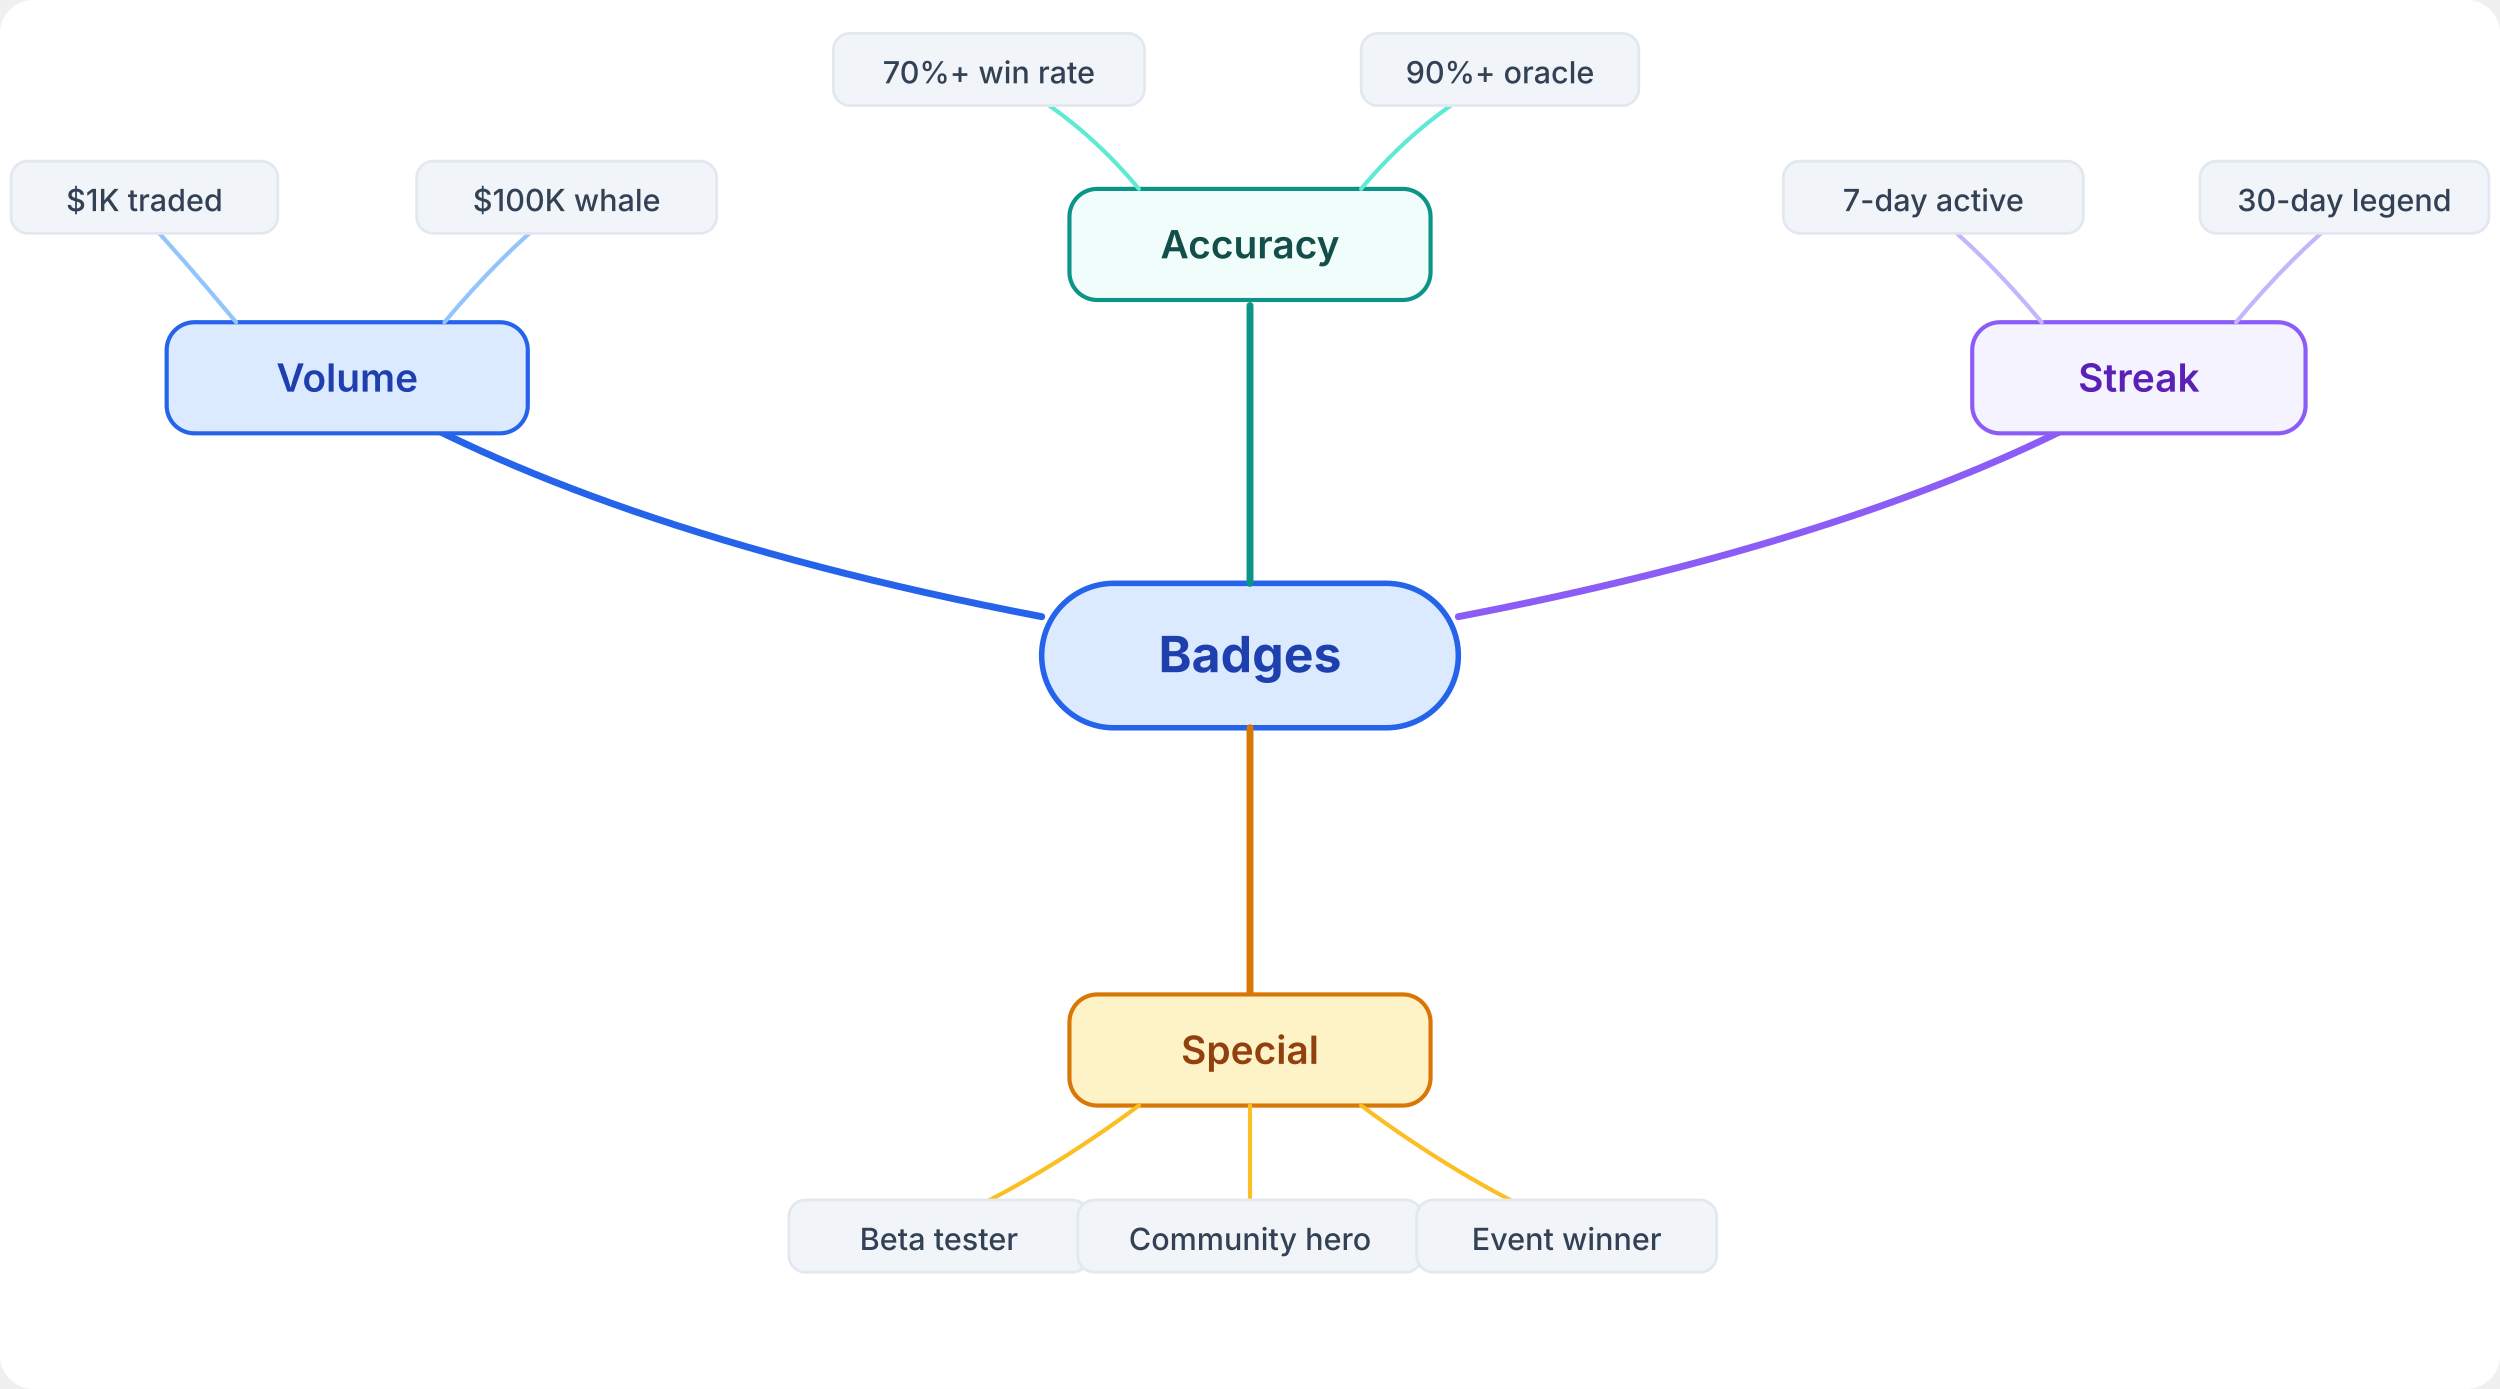
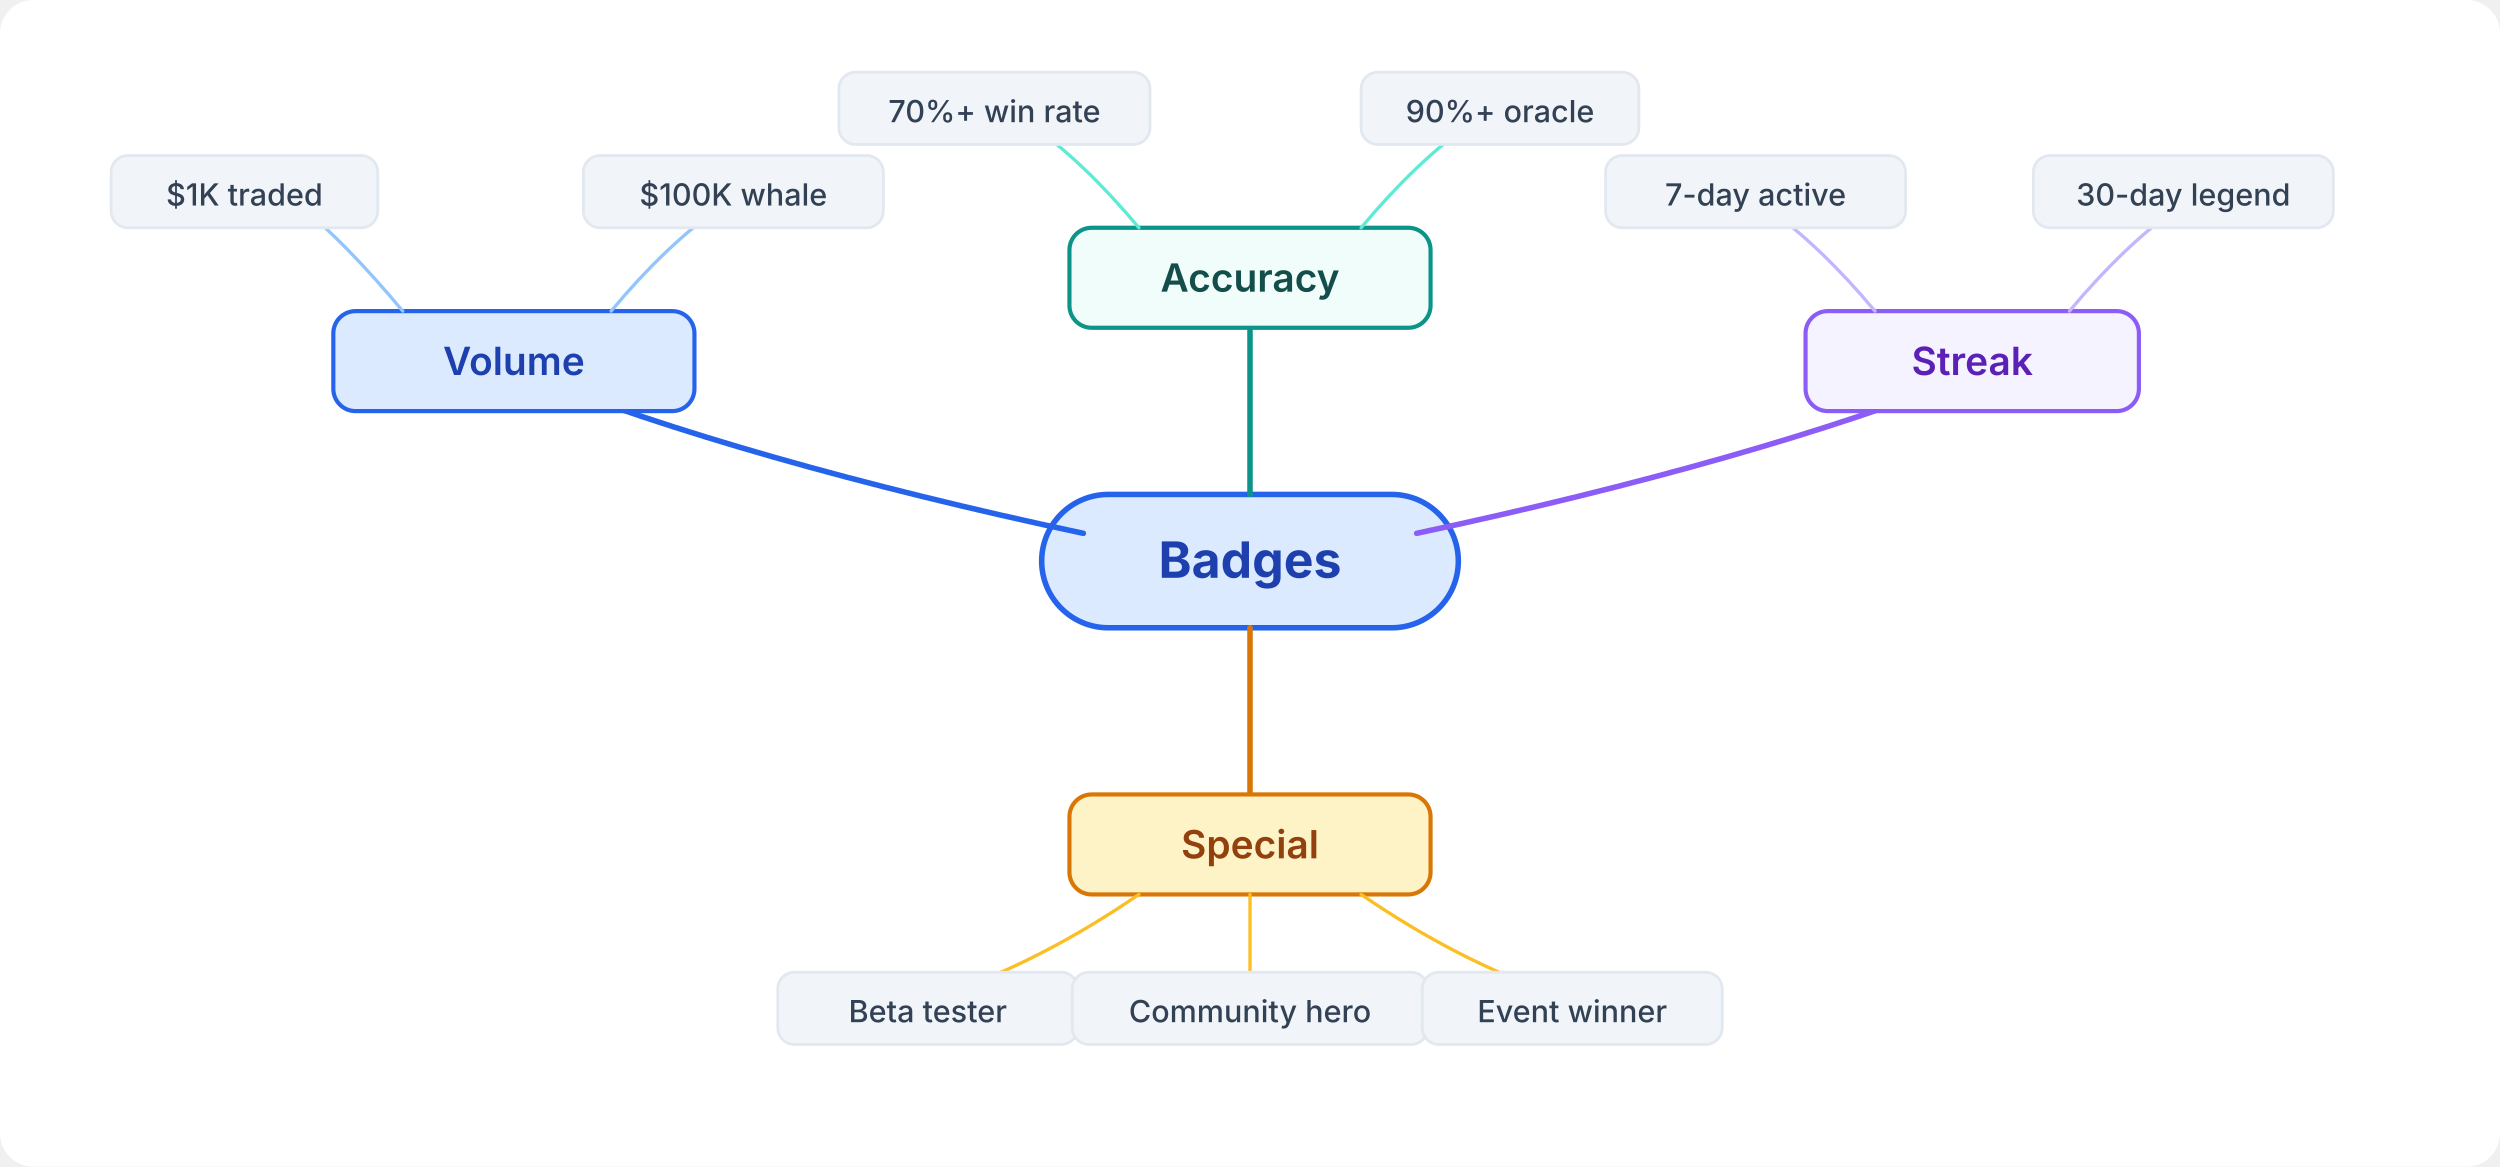
- <svg xmlns="http://www.w3.org/2000/svg" viewBox="0 0 900 500" font-family="Inter, system-ui, sans-serif">
-   <rect x="0" y="0" width="900" height="500" rx="12" fill="#ffffff" />
+ <svg xmlns="http://www.w3.org/2000/svg" viewBox="0 0 900 420" font-family="Inter, system-ui, sans-serif">
+   <rect x="0" y="0" width="900" height="420" rx="12" fill="#ffffff" />
  <style>
    .center { font-size: 18px; font-weight: 700; fill: #1e40af; }
    .l1 { font-size: 14px; font-weight: 600; }
    .l2 { font-size: 11px; font-weight: 500; fill: #334155; }
-     .branch { fill: none; stroke-width: 2.5; stroke-linecap: round; }
-     .twig { fill: none; stroke-width: 1.5; stroke-linecap: round; }
+     .branch { fill: none; stroke-width: 2; stroke-linecap: round; }
+     .twig { fill: none; stroke-width: 1.2; stroke-linecap: round; }
    .leaf { fill: #f1f5f9; stroke: #e2e8f0; stroke-width: 1; }
  </style>
-   <rect x="375" y="210" width="150" height="52" rx="26" fill="#dbeafe" stroke="#2563eb" stroke-width="2" />
-   <text class="center" x="450" y="242" text-anchor="middle">Badges</text>
-   <path class="branch" stroke="#2563eb" d="M375 222 C260 200, 180 170, 130 140" />
-   <rect x="60" y="116" width="130" height="40" rx="10" fill="#dbeafe" stroke="#2563eb" stroke-width="1.5" />
-   <text class="l1" fill="#1e40af" x="125" y="141" text-anchor="middle">Volume</text>
-   <path class="twig" stroke="#93c5fd" d="M85 116 Q65 92, 50 76" />
-   <rect x="4" y="58" width="96" height="26" rx="6" class="leaf" />
-   <text class="l2" x="52" y="76" text-anchor="middle">$1K traded</text>
-   <path class="twig" stroke="#93c5fd" d="M160 116 Q180 92, 200 76" />
-   <rect x="150" y="58" width="108" height="26" rx="6" class="leaf" />
-   <text class="l2" x="204" y="76" text-anchor="middle">$100K whale</text>
-   <path class="branch" stroke="#0d9488" d="M450 210 Q450 140, 450 110" />
-   <rect x="385" y="68" width="130" height="40" rx="10" fill="#f0fdfa" stroke="#0d9488" stroke-width="1.5" />
-   <text class="l1" fill="#134e4a" x="450" y="93" text-anchor="middle">Accuracy</text>
-   <path class="twig" stroke="#5eead4" d="M410 68 Q390 44, 365 30" />
-   <rect x="300" y="12" width="112" height="26" rx="6" class="leaf" />
-   <text class="l2" x="356" y="30" text-anchor="middle">70%+ win rate</text>
-   <path class="twig" stroke="#5eead4" d="M490 68 Q510 44, 535 30" />
-   <rect x="490" y="12" width="100" height="26" rx="6" class="leaf" />
-   <text class="l2" x="540" y="30" text-anchor="middle">90%+ oracle</text>
-   <path class="branch" stroke="#8b5cf6" d="M525 222 C640 200, 720 170, 770 140" />
-   <rect x="710" y="116" width="120" height="40" rx="10" fill="#f5f3ff" stroke="#8b5cf6" stroke-width="1.5" />
-   <text class="l1" fill="#5b21b6" x="770" y="141" text-anchor="middle">Streak</text>
-   <path class="twig" stroke="#c4b5fd" d="M735 116 Q715 92, 695 76" />
-   <rect x="642" y="58" width="108" height="26" rx="6" class="leaf" />
-   <text class="l2" x="696" y="76" text-anchor="middle">7-day active</text>
-   <path class="twig" stroke="#c4b5fd" d="M805 116 Q825 92, 845 76" />
-   <rect x="792" y="58" width="104" height="26" rx="6" class="leaf" />
-   <text class="l2" x="844" y="76" text-anchor="middle">30-day legend</text>
-   <path class="branch" stroke="#d97706" d="M450 262 Q450 340, 450 360" />
-   <rect x="385" y="358" width="130" height="40" rx="10" fill="#fef3c7" stroke="#d97706" stroke-width="1.5" />
-   <text class="l1" fill="#92400e" x="450" y="383" text-anchor="middle">Special</text>
-   <path class="twig" stroke="#fbbf24" d="M410 398 Q375 424, 340 440" />
-   <rect x="284" y="432" width="108" height="26" rx="6" class="leaf" />
-   <text class="l2" x="338" y="450" text-anchor="middle">Beta tester</text>
-   <path class="twig" stroke="#fbbf24" d="M450 398 Q450 424, 450 440" />
-   <rect x="388" y="432" width="124" height="26" rx="6" class="leaf" />
-   <text class="l2" x="450" y="450" text-anchor="middle">Community hero</text>
-   <path class="twig" stroke="#fbbf24" d="M490 398 Q525 424, 560 440" />
-   <rect x="510" y="432" width="108" height="26" rx="6" class="leaf" />
-   <text class="l2" x="564" y="450" text-anchor="middle">Event winner</text>
+   <rect x="375" y="178" width="150" height="48" rx="24" fill="#dbeafe" stroke="#2563eb" stroke-width="2" />
+   <text class="center" x="450" y="208" text-anchor="middle">Badges</text>
+   <path class="branch" stroke="#2563eb" d="M390 192 C310 175, 240 155, 190 135" />
+   <rect x="120" y="112" width="130" height="36" rx="8" fill="#dbeafe" stroke="#2563eb" stroke-width="1.5" />
+   <text class="l1" fill="#1e40af" x="185" y="135" text-anchor="middle">Volume</text>
+   <path class="twig" stroke="#93c5fd" d="M145 112 Q125 88, 108 74" />
+   <rect x="40" y="56" width="96" height="26" rx="6" class="leaf" />
+   <text class="l2" x="88" y="74" text-anchor="middle">$1K traded</text>
+   <path class="twig" stroke="#93c5fd" d="M220 112 Q240 88, 260 74" />
+   <rect x="210" y="56" width="108" height="26" rx="6" class="leaf" />
+   <text class="l2" x="264" y="74" text-anchor="middle">$100K whale</text>
+   <path class="branch" stroke="#0d9488" d="M450 178 Q450 138, 450 118" />
+   <rect x="385" y="82" width="130" height="36" rx="8" fill="#f0fdfa" stroke="#0d9488" stroke-width="1.5" />
+   <text class="l1" fill="#134e4a" x="450" y="105" text-anchor="middle">Accuracy</text>
+   <path class="twig" stroke="#5eead4" d="M410 82 Q390 58, 370 44" />
+   <rect x="302" y="26" width="112" height="26" rx="6" class="leaf" />
+   <text class="l2" x="358" y="44" text-anchor="middle">70%+ win rate</text>
+   <path class="twig" stroke="#5eead4" d="M490 82 Q510 58, 530 44" />
+   <rect x="490" y="26" width="100" height="26" rx="6" class="leaf" />
+   <text class="l2" x="540" y="44" text-anchor="middle">90%+ oracle</text>
+   <path class="branch" stroke="#8b5cf6" d="M510 192 C590 175, 660 155, 710 135" />
+   <rect x="650" y="112" width="120" height="36" rx="8" fill="#f5f3ff" stroke="#8b5cf6" stroke-width="1.5" />
+   <text class="l1" fill="#5b21b6" x="710" y="135" text-anchor="middle">Streak</text>
+   <path class="twig" stroke="#c4b5fd" d="M675 112 Q655 88, 635 74" />
+   <rect x="578" y="56" width="108" height="26" rx="6" class="leaf" />
+   <text class="l2" x="632" y="74" text-anchor="middle">7-day active</text>
+   <path class="twig" stroke="#c4b5fd" d="M745 112 Q765 88, 785 74" />
+   <rect x="732" y="56" width="108" height="26" rx="6" class="leaf" />
+   <text class="l2" x="786" y="74" text-anchor="middle">30-day legend</text>
+   <path class="branch" stroke="#d97706" d="M450 226 Q450 270, 450 290" />
+   <rect x="385" y="286" width="130" height="36" rx="8" fill="#fef3c7" stroke="#d97706" stroke-width="1.5" />
+   <text class="l1" fill="#92400e" x="450" y="309" text-anchor="middle">Special</text>
+   <path class="twig" stroke="#fbbf24" d="M410 322 Q375 346, 340 358" />
+   <rect x="280" y="350" width="108" height="26" rx="6" class="leaf" />
+   <text class="l2" x="334" y="368" text-anchor="middle">Beta tester</text>
+   <path class="twig" stroke="#fbbf24" d="M450 322 Q450 346, 450 358" />
+   <rect x="386" y="350" width="128" height="26" rx="6" class="leaf" />
+   <text class="l2" x="450" y="368" text-anchor="middle">Community hero</text>
+   <path class="twig" stroke="#fbbf24" d="M490 322 Q525 346, 560 358" />
+   <rect x="512" y="350" width="108" height="26" rx="6" class="leaf" />
+   <text class="l2" x="566" y="368" text-anchor="middle">Event winner</text>
</svg>
